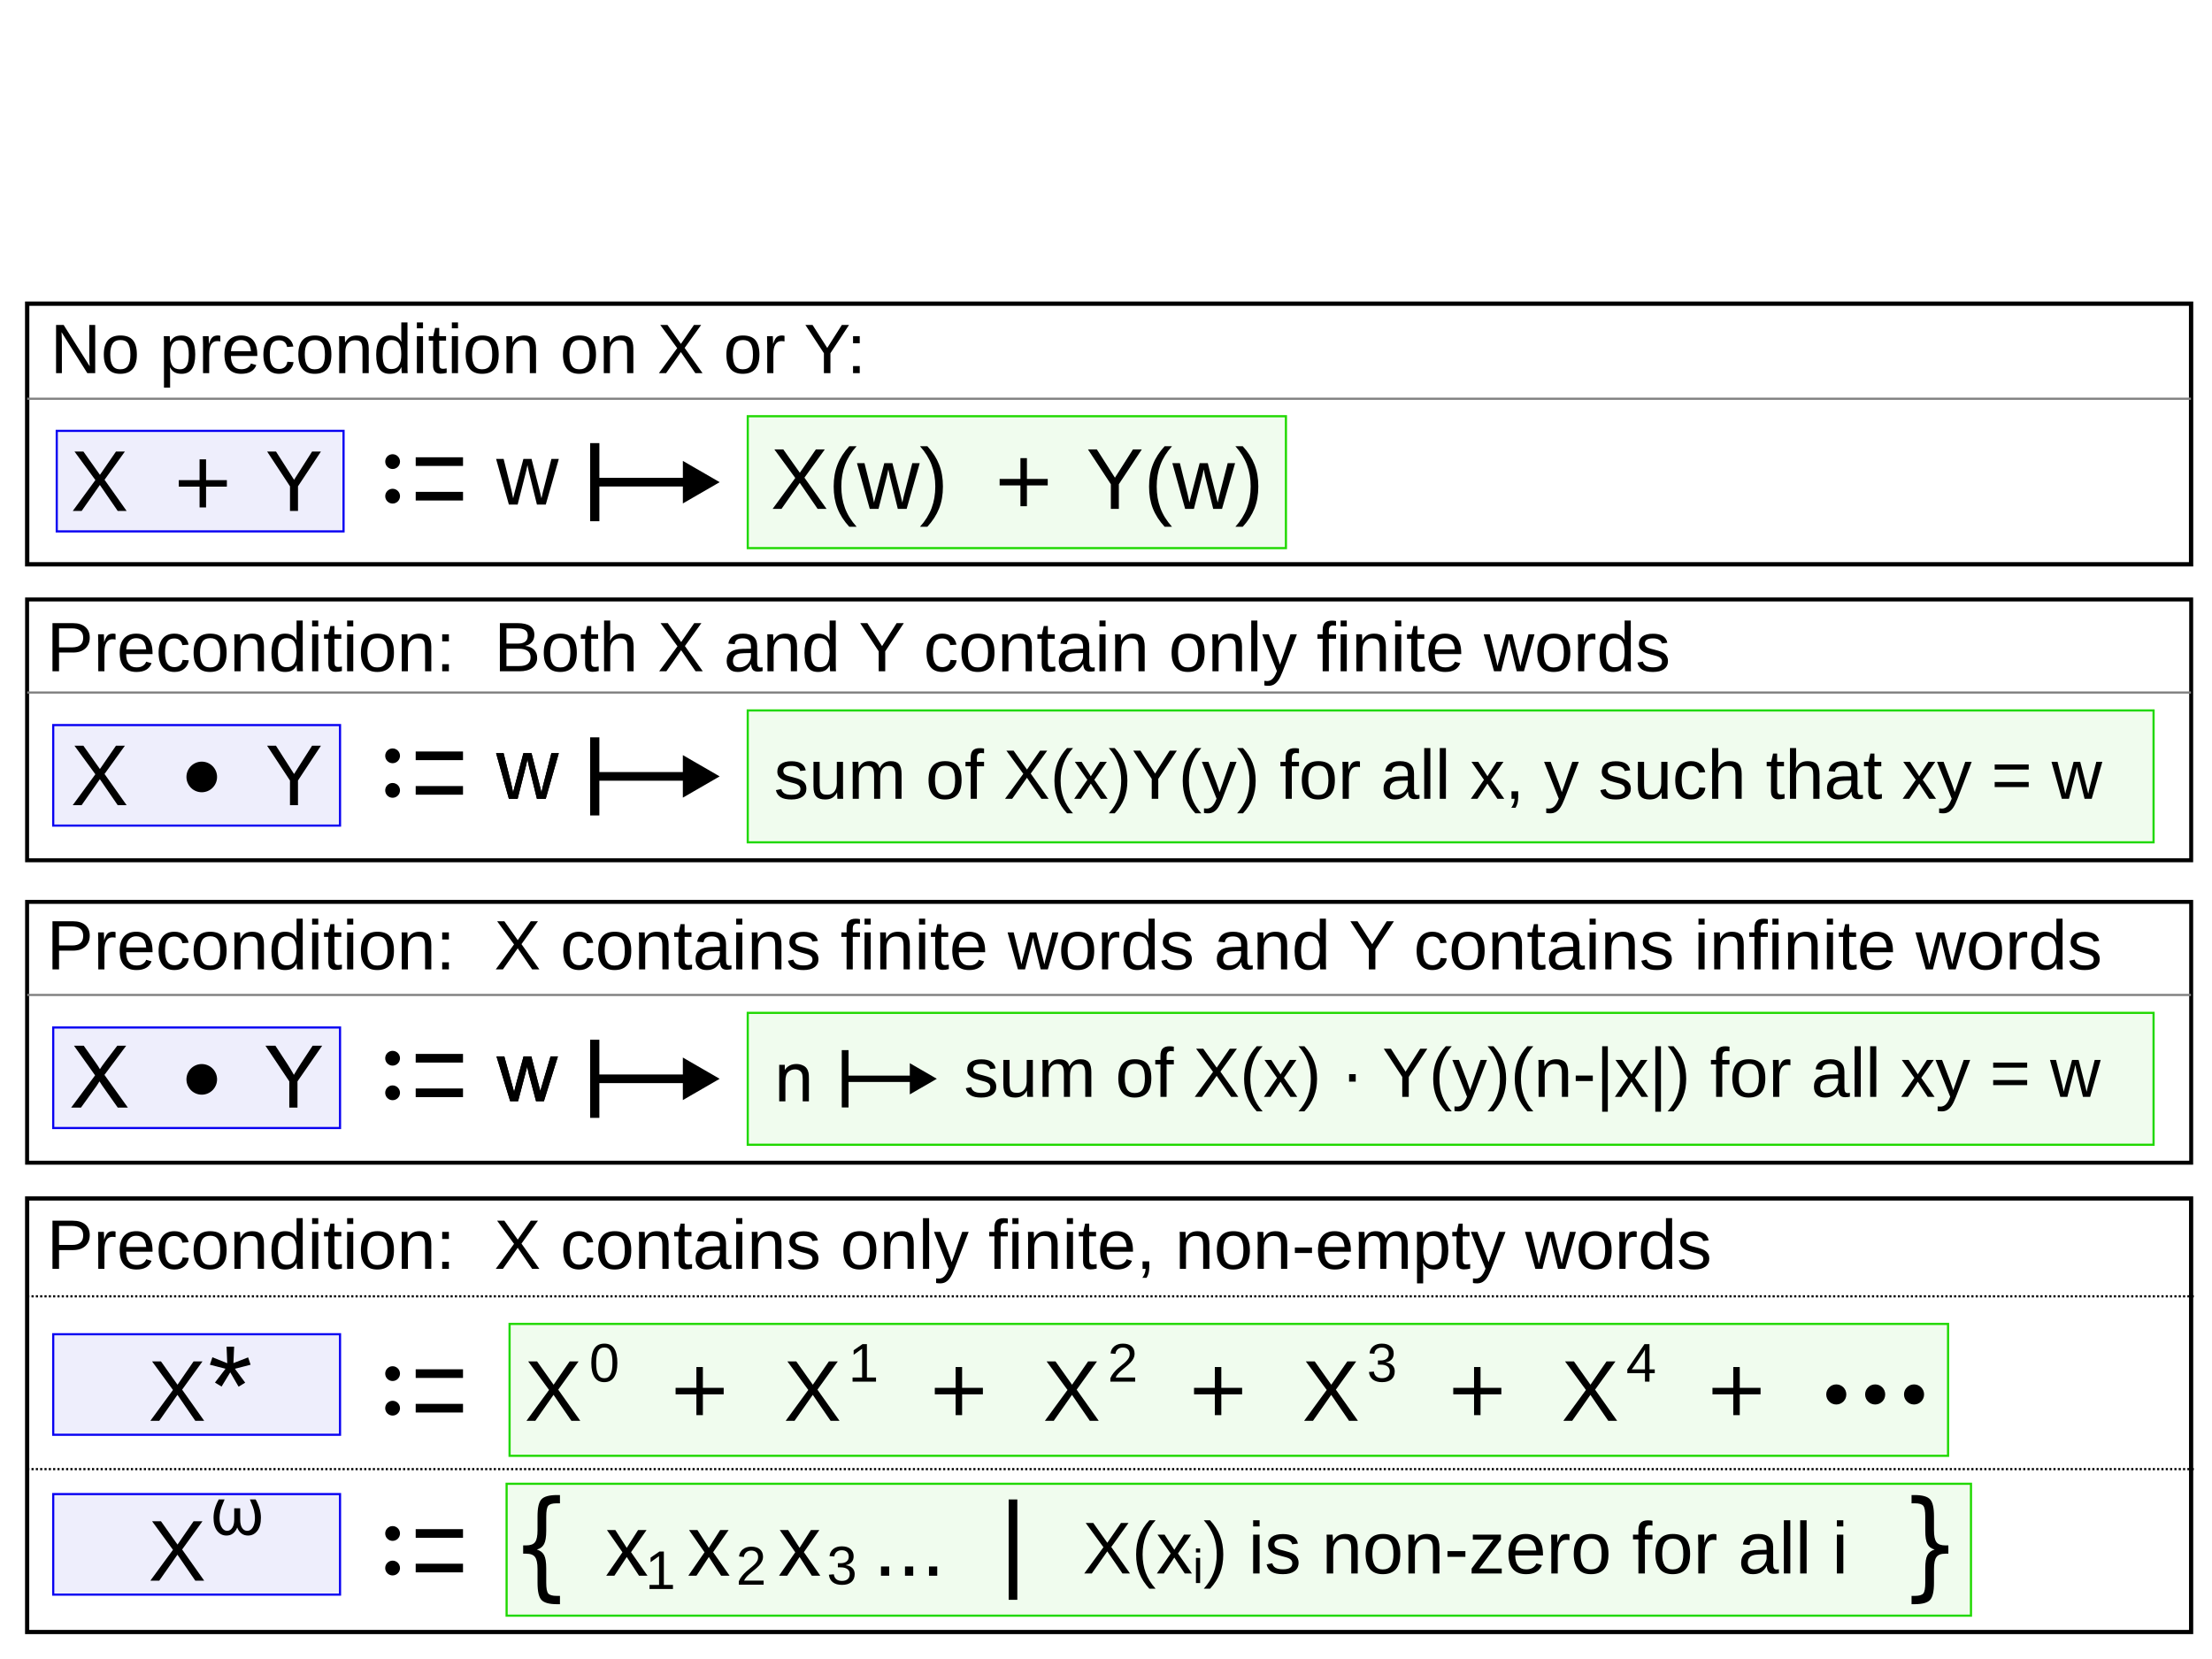
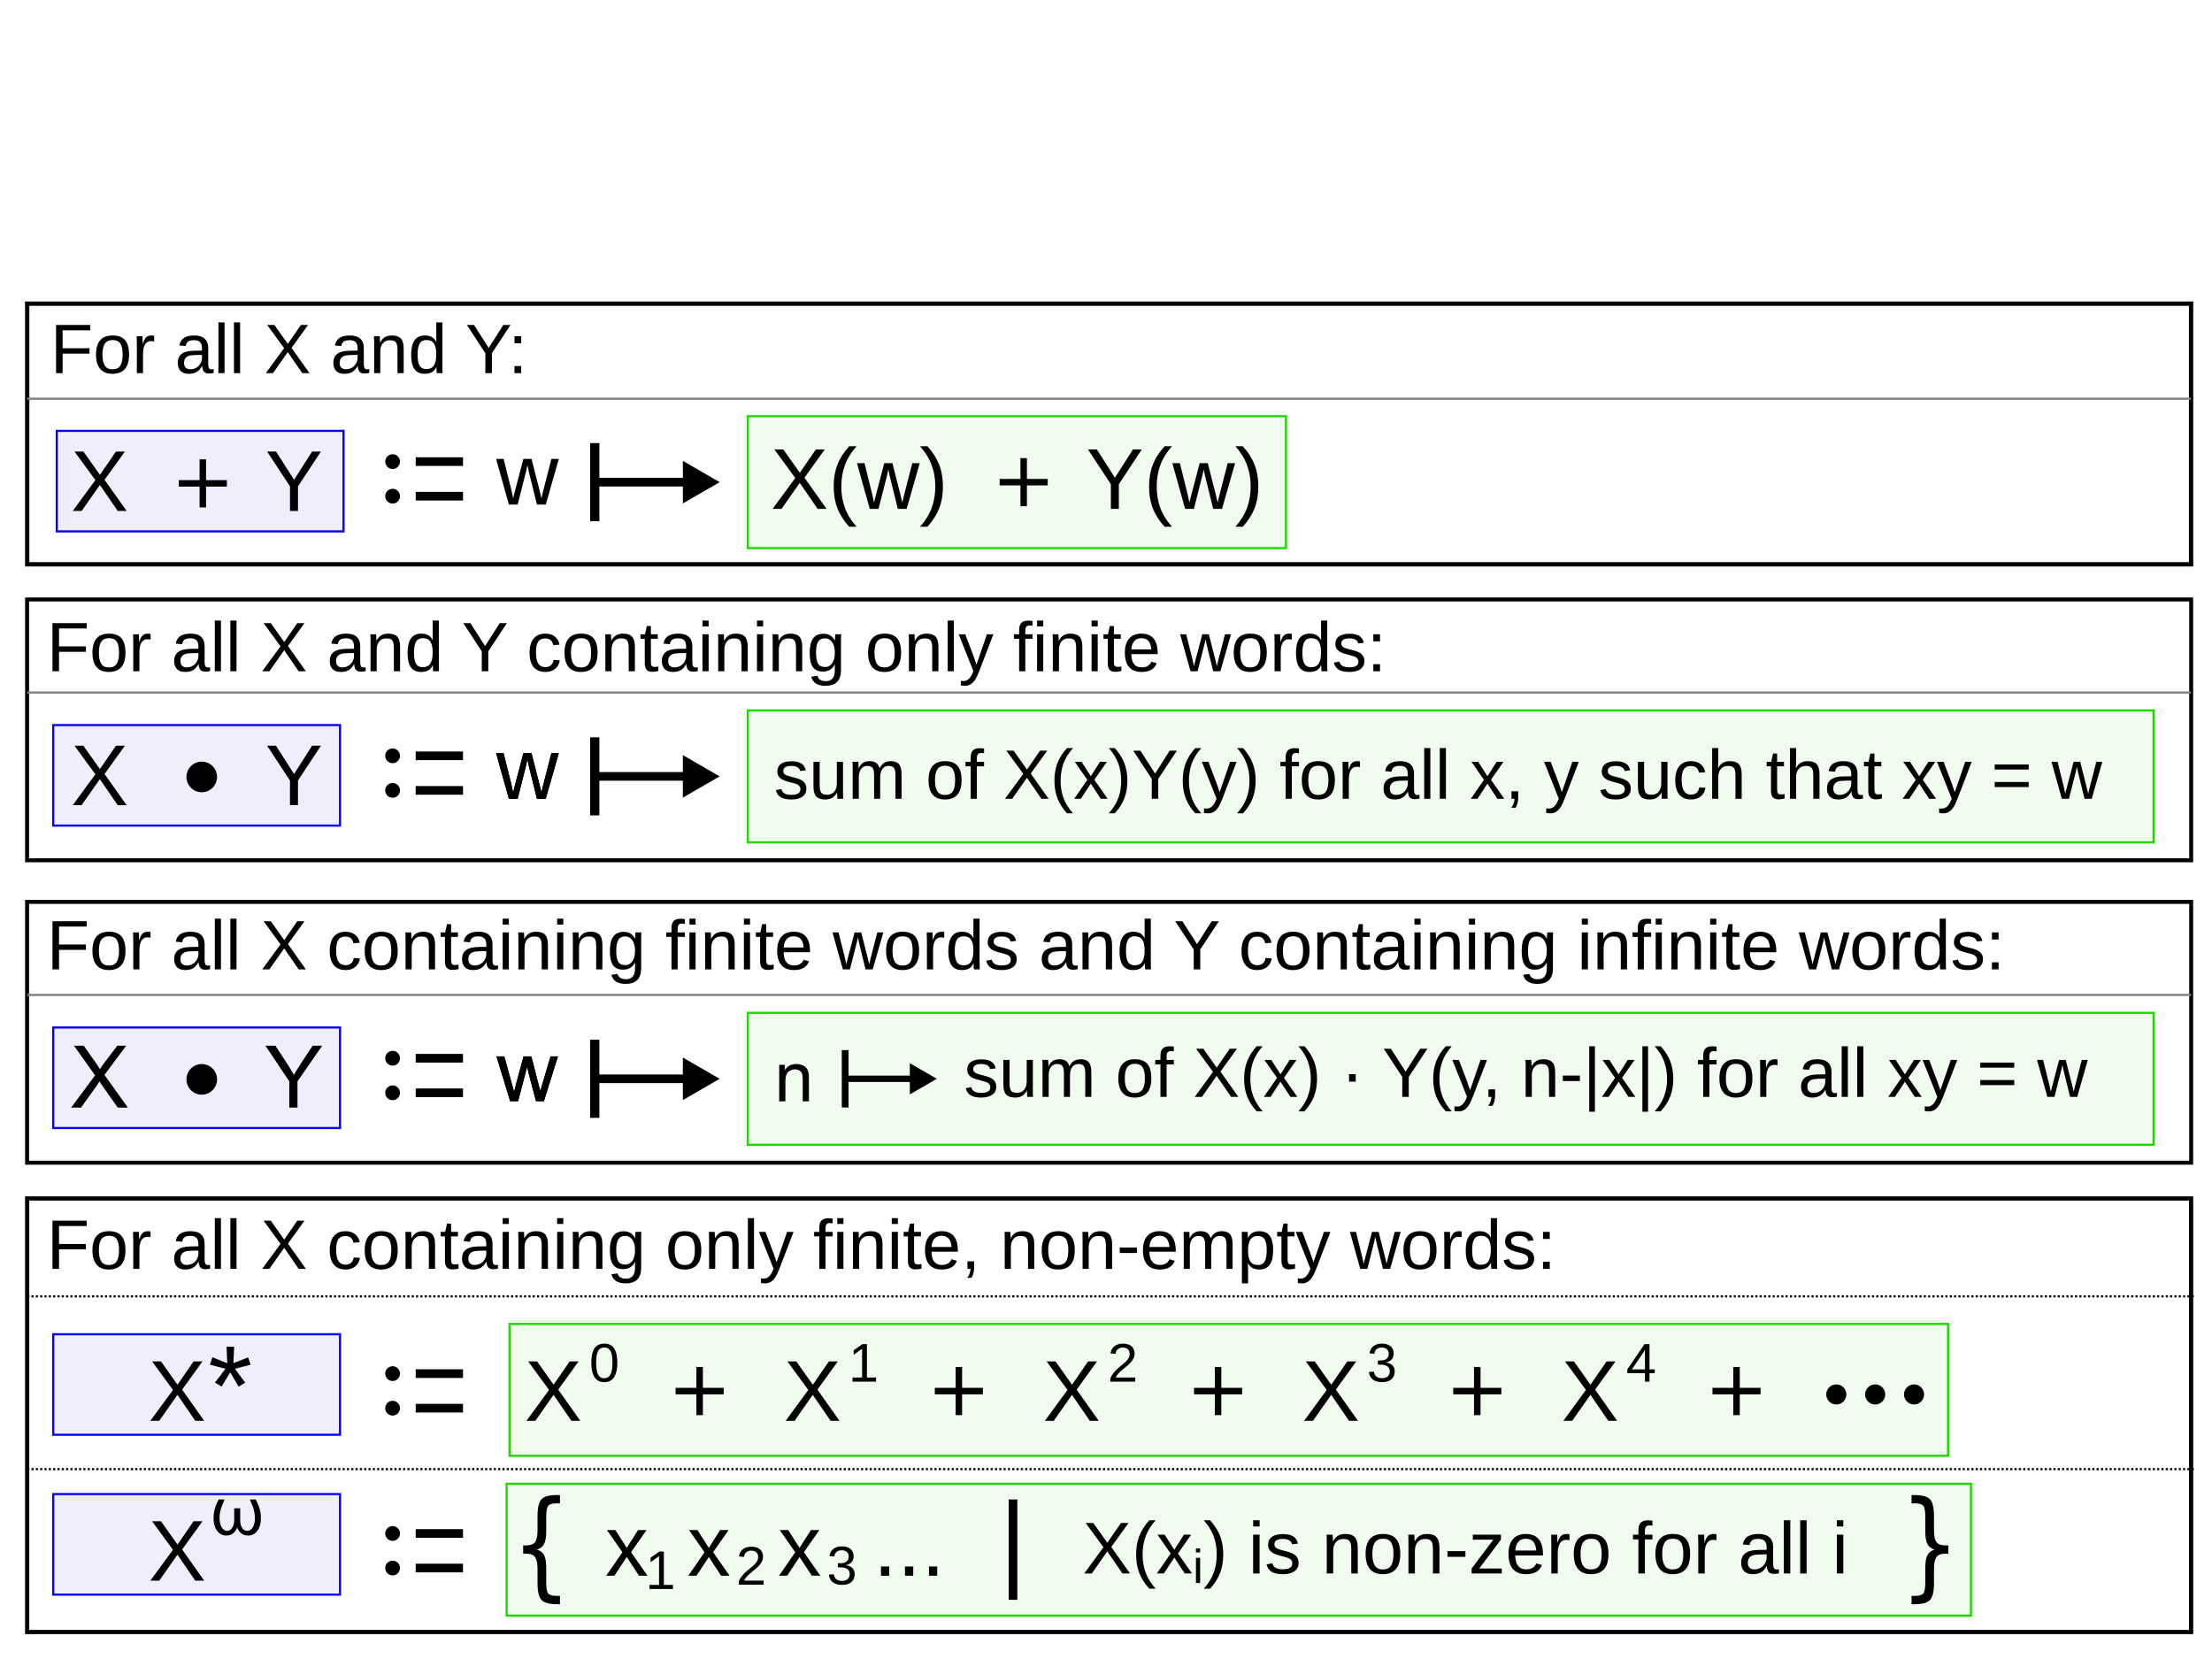
<svg xmlns="http://www.w3.org/2000/svg" height="768" width="1024" id="svg2" version="1.1">
  <defs id="defs26765">
    <marker orient="auto" refY="0" refX="0" id="StopL" style="overflow:visible">
      <path id="path6008" d="M 0,5.65 0,-5.65" style="fill:none;stroke:#000000;stroke-width:1pt" transform="scale(0.8,0.8)" />
    </marker>
    <marker orient="auto" refY="0" refX="0" id="TriangleOutM" style="overflow:visible">
      <path id="path5984" d="m 5.77,0 -8.65,5 0,-10 8.65,5 z" style="fill-rule:evenodd;stroke:#000000;stroke-width:1pt;marker-start:none" transform="scale(0.4,0.4)" />
    </marker>
  </defs>
  <text xml:space="preserve" style="font-size:32.4px;font-style:normal;font-variant:normal;font-weight:normal;font-stretch:normal;text-align:start;line-height:125%;letter-spacing:0px;word-spacing:0px;writing-mode:lr-tb;text-anchor:start;fill:#000000;fill-opacity:1;stroke:none;font-family:Arial;-inkscape-font-specification:Arial" x="23.302" y="172.741" id="diverging_rational_operations_precondition_1">
-     <tspan x="23.302" y="172.741" id="tspan6204">No precondition on X or Y:</tspan>
+     <tspan x="23.302" y="172.741" id="tspan6204">For all X and Y:</tspan>
  </text>
  <g id="diverging_rational_operations_definition_4">
    <rect style="fill:#1fd800;fill-opacity:0.067;stroke:#1fd800;stroke-opacity:1" id="rect4704" width="665.923" height="61.056" x="235.894" y="612.881" />
    <rect y="617.656" x="24.638" height="46.538" width="132.77" id="rect4698" style="fill:#0001d8;fill-opacity:0.067;stroke:#0800f2;stroke-opacity:1" />
    <path transform="translate(-66,310)" d="m 251.169,325.889 a 3.422,3.422 0 1 1 -6.844,0 3.422,3.422 0 1 1 6.844,0 z" id="path4456" style="fill:#000000;fill-opacity:1;stroke:none" />
    <path style="fill:#000000;fill-opacity:1;stroke:none" id="path4458" d="m 251.169,325.889 a 3.422,3.422 0 1 1 -6.844,0 3.422,3.422 0 1 1 6.844,0 z" transform="translate(-66,326)" />
    <g id="g4460" transform="translate(6,344)">
      <path style="fill:none;stroke:#000000;stroke-width:4;stroke-linecap:butt;stroke-linejoin:miter;stroke-miterlimit:4;stroke-opacity:1;stroke-dasharray:none" d="m 186.438,291.889 21.9,0" id="path4462" />
      <path id="path4464" d="m 186.438,307.889 21.9,0" style="fill:none;stroke:#000000;stroke-width:4;stroke-linecap:butt;stroke-linejoin:miter;stroke-miterlimit:4;stroke-opacity:1;stroke-dasharray:none" />
    </g>
    <text id="text4452" y="657.746" x="68.693" style="font-size:40px;font-style:normal;font-variant:normal;font-weight:normal;font-stretch:normal;text-align:start;line-height:125%;letter-spacing:0px;word-spacing:0px;writing-mode:lr-tb;text-anchor:start;fill:#000000;fill-opacity:1;stroke:none;font-family:Arial;-inkscape-font-specification:Arial" xml:space="preserve">
      <tspan y="657.746" x="68.693" id="tspan4454">X</tspan>
    </text>
    <text id="text4546" y="659.686" x="96.325" style="font-size:52.708px;font-style:normal;font-variant:normal;font-weight:normal;font-stretch:normal;text-align:start;line-height:125%;letter-spacing:0px;word-spacing:0px;writing-mode:lr-tb;text-anchor:start;fill:#000000;fill-opacity:1;stroke:none;font-family:Arial;-inkscape-font-specification:Arial" xml:space="preserve">
      <tspan y="659.686" x="96.325" id="tspan4548">*</tspan>
    </text>
    <text xml:space="preserve" style="font-size:40px;font-style:normal;font-variant:normal;font-weight:normal;font-stretch:normal;text-align:start;line-height:125%;letter-spacing:0px;word-spacing:0px;writing-mode:lr-tb;text-anchor:start;fill:#000000;fill-opacity:1;stroke:none;font-family:Arial;-inkscape-font-specification:Arial" x="242.797" y="657.746" id="text4560">
      <tspan id="tspan4562" x="242.797" y="657.746">X</tspan>
    </text>
    <text xml:space="preserve" style="font-size:25.21px;font-style:normal;font-variant:normal;font-weight:normal;font-stretch:normal;text-align:start;line-height:125%;letter-spacing:0px;word-spacing:0px;writing-mode:lr-tb;text-anchor:start;fill:#000000;fill-opacity:1;stroke:none;font-family:Arial;-inkscape-font-specification:Arial" x="272.752" y="639.596" id="text4580">
      <tspan id="tspan4582" x="272.752" y="639.596">0</tspan>
    </text>
    <text id="text4584" y="657.746" x="362.797" style="font-size:40px;font-style:normal;font-variant:normal;font-weight:normal;font-stretch:normal;text-align:start;line-height:125%;letter-spacing:0px;word-spacing:0px;writing-mode:lr-tb;text-anchor:start;fill:#000000;fill-opacity:1;stroke:none;font-family:Arial;-inkscape-font-specification:Arial" xml:space="preserve">
      <tspan y="657.746" x="362.797" id="tspan4586">X</tspan>
    </text>
    <text id="text4588" y="639.596" x="392.752" style="font-size:25.21px;font-style:normal;font-variant:normal;font-weight:normal;font-stretch:normal;text-align:start;line-height:125%;letter-spacing:0px;word-spacing:0px;writing-mode:lr-tb;text-anchor:start;fill:#000000;fill-opacity:1;stroke:none;font-family:Arial;-inkscape-font-specification:Arial" xml:space="preserve">
      <tspan y="639.596" x="392.752" id="tspan4590">1</tspan>
    </text>
    <text xml:space="preserve" style="font-size:40px;font-style:normal;font-variant:normal;font-weight:normal;font-stretch:normal;text-align:start;line-height:125%;letter-spacing:0px;word-spacing:0px;writing-mode:lr-tb;text-anchor:start;fill:#000000;fill-opacity:1;stroke:none;font-family:Arial;-inkscape-font-specification:Arial" x="482.797" y="657.746" id="text4592">
      <tspan id="tspan4594" x="482.797" y="657.746">X</tspan>
    </text>
    <text xml:space="preserve" style="font-size:25.21px;font-style:normal;font-variant:normal;font-weight:normal;font-stretch:normal;text-align:start;line-height:125%;letter-spacing:0px;word-spacing:0px;writing-mode:lr-tb;text-anchor:start;fill:#000000;fill-opacity:1;stroke:none;font-family:Arial;-inkscape-font-specification:Arial" x="512.752" y="639.596" id="text4596">
      <tspan id="tspan4598" x="512.752" y="639.596">2</tspan>
    </text>
    <text id="text4600" y="657.746" x="602.797" style="font-size:40px;font-style:normal;font-variant:normal;font-weight:normal;font-stretch:normal;text-align:start;line-height:125%;letter-spacing:0px;word-spacing:0px;writing-mode:lr-tb;text-anchor:start;fill:#000000;fill-opacity:1;stroke:none;font-family:Arial;-inkscape-font-specification:Arial" xml:space="preserve">
      <tspan y="657.746" x="602.797" id="tspan4602">X</tspan>
    </text>
    <text id="text4604" y="639.596" x="632.752" style="font-size:25.21px;font-style:normal;font-variant:normal;font-weight:normal;font-stretch:normal;text-align:start;line-height:125%;letter-spacing:0px;word-spacing:0px;writing-mode:lr-tb;text-anchor:start;fill:#000000;fill-opacity:1;stroke:none;font-family:Arial;-inkscape-font-specification:Arial" xml:space="preserve">
      <tspan y="639.596" x="632.752" id="tspan4606">3</tspan>
    </text>
    <text xml:space="preserve" style="font-size:40px;font-style:normal;font-variant:normal;font-weight:normal;font-stretch:normal;text-align:start;line-height:125%;letter-spacing:0px;word-spacing:0px;writing-mode:lr-tb;text-anchor:start;fill:#000000;fill-opacity:1;stroke:none;font-family:Arial;-inkscape-font-specification:Arial" x="722.797" y="657.746" id="text4608">
      <tspan id="tspan4610" x="722.797" y="657.746">X</tspan>
    </text>
    <text xml:space="preserve" style="font-size:25.21px;font-style:normal;font-variant:normal;font-weight:normal;font-stretch:normal;text-align:start;line-height:125%;letter-spacing:0px;word-spacing:0px;writing-mode:lr-tb;text-anchor:start;fill:#000000;fill-opacity:1;stroke:none;font-family:Arial;-inkscape-font-specification:Arial" x="752.752" y="639.596" id="text4612">
      <tspan id="tspan4614" x="752.752" y="639.596">4</tspan>
    </text>
    <g id="g4616" transform="translate(230,342)">
      <path id="path4618" d="m 93.883,311.168 0,-20.325 0,22.261" style="fill:none;stroke:#000000;stroke-width:3;stroke-linecap:butt;stroke-linejoin:miter;stroke-miterlimit:4;stroke-opacity:1;stroke-dasharray:none" />
      <path style="fill:none;stroke:#000000;stroke-width:3;stroke-linecap:butt;stroke-linejoin:miter;stroke-miterlimit:4;stroke-opacity:1;stroke-dasharray:none" d="m 84.688,301.974 20.325,0 -22.261,0" id="path4620" />
    </g>
    <g transform="translate(350,342)" id="g4622">
      <path style="fill:none;stroke:#000000;stroke-width:3;stroke-linecap:butt;stroke-linejoin:miter;stroke-miterlimit:4;stroke-opacity:1;stroke-dasharray:none" d="m 93.883,311.168 0,-20.325 0,22.261" id="path4624" />
      <path id="path4626" d="m 84.688,301.974 20.325,0 -22.261,0" style="fill:none;stroke:#000000;stroke-width:3;stroke-linecap:butt;stroke-linejoin:miter;stroke-miterlimit:4;stroke-opacity:1;stroke-dasharray:none" />
    </g>
    <g id="g4628" transform="translate(470,342)">
      <path id="path4630" d="m 93.883,311.168 0,-20.325 0,22.261" style="fill:none;stroke:#000000;stroke-width:3;stroke-linecap:butt;stroke-linejoin:miter;stroke-miterlimit:4;stroke-opacity:1;stroke-dasharray:none" />
      <path style="fill:none;stroke:#000000;stroke-width:3;stroke-linecap:butt;stroke-linejoin:miter;stroke-miterlimit:4;stroke-opacity:1;stroke-dasharray:none" d="m 84.688,301.974 20.325,0 -22.261,0" id="path4632" />
    </g>
    <g transform="translate(590,342)" id="g4634">
      <path style="fill:none;stroke:#000000;stroke-width:3;stroke-linecap:butt;stroke-linejoin:miter;stroke-miterlimit:4;stroke-opacity:1;stroke-dasharray:none" d="m 93.883,311.168 0,-20.325 0,22.261" id="path4636" />
      <path id="path4638" d="m 84.688,301.974 20.325,0 -22.261,0" style="fill:none;stroke:#000000;stroke-width:3;stroke-linecap:butt;stroke-linejoin:miter;stroke-miterlimit:4;stroke-opacity:1;stroke-dasharray:none" />
    </g>
    <g id="g4658" transform="translate(710,342)">
      <path id="path4660" d="m 93.883,311.168 0,-20.325 0,22.261" style="fill:none;stroke:#000000;stroke-width:3;stroke-linecap:butt;stroke-linejoin:miter;stroke-miterlimit:4;stroke-opacity:1;stroke-dasharray:none" />
      <path style="fill:none;stroke:#000000;stroke-width:3;stroke-linecap:butt;stroke-linejoin:miter;stroke-miterlimit:4;stroke-opacity:1;stroke-dasharray:none" d="m 84.688,301.974 20.325,0 -22.261,0" id="path4662" />
    </g>
    <path transform="matrix(0.8732691,0,0,0.8732691,768.5057,242.3681)" d="m 98.722,461.671 a 5.323,5.323 0 1 1 -10.647,0 5.323,5.323 0 1 1 10.647,0 z" id="path4664" style="fill:#000000;fill-opacity:1;stroke:none" />
    <path style="fill:#000000;fill-opacity:1;stroke:none" id="path4666" d="m 98.722,461.671 a 5.323,5.323 0 1 1 -10.647,0 5.323,5.323 0 1 1 10.647,0 z" transform="matrix(0.8732691,0,0,0.8732691,786.5057,242.3681)" />
    <path transform="matrix(0.8732691,0,0,0.8732691,804.5057,242.3681)" d="m 98.722,461.671 a 5.323,5.323 0 1 1 -10.647,0 5.323,5.323 0 1 1 10.647,0 z" id="path4668" style="fill:#000000;fill-opacity:1;stroke:none" />
  </g>
  <flowRoot xml:space="preserve" id="flowRoot5311" style="fill:black;stroke:none;stroke-opacity:1;stroke-width:1px;stroke-linejoin:miter;stroke-linecap:butt;fill-opacity:1;font-family:Arial;font-style:normal;font-weight:normal;font-size:40px;line-height:125%;letter-spacing:0px;word-spacing:0px;-inkscape-font-specification:Arial;font-stretch:normal;font-variant:normal;text-anchor:start;text-align:start;writing-mode:lr">
    <flowRegion id="flowRegion5313">
      <rect id="rect5315" width="1270.215" height="84.864" x="-125.926" y="570.898" />
    </flowRegion>
    <flowPara id="flowPara5317" />
  </flowRoot>
  <text id="diverging_rational_operations_precondition_2" y="310.759" x="21.638" style="font-size:32.4px;font-style:normal;font-variant:normal;font-weight:normal;font-stretch:normal;text-align:start;line-height:125%;letter-spacing:0px;word-spacing:0px;writing-mode:lr-tb;text-anchor:start;fill:#000000;fill-opacity:1;stroke:none;font-family:Arial;-inkscape-font-specification:Arial" xml:space="preserve">
-     <tspan y="310.759" x="21.638" id="tspan15912">Precondition:  Both X and Y contain only finite words</tspan>
+     <tspan y="310.759" x="21.638" id="tspan15912">For all X and Y containing only finite words:</tspan>
  </text>
  <g id="diverging_rational_operations_definition_1">
    <rect style="fill:#1fd800;fill-opacity:0.067;stroke:#1fd800;stroke-opacity:1" id="rect4700" width="249.132" height="61.056" x="346.163" y="192.683" />
    <rect y="199.458" x="26.27" height="46.538" width="132.77" id="rect4694" style="fill:#0001d8;fill-opacity:0.067;stroke:#0800f2;stroke-opacity:1" />
    <text id="text3062" y="236.535" x="32.779" style="font-size:40px;font-style:normal;font-variant:normal;font-weight:normal;font-stretch:normal;text-align:start;line-height:125%;letter-spacing:0px;word-spacing:0px;writing-mode:lr-tb;text-anchor:start;fill:#000000;fill-opacity:1;stroke:none;font-family:Arial;-inkscape-font-specification:Arial" xml:space="preserve">
      <tspan y="236.535" x="32.779" id="tspan3064">X</tspan>
    </text>
    <path transform="translate(-65.99114,-112.1978)" d="m 251.169,325.889 a 3.422,3.422 0 1 1 -6.844,0 3.422,3.422 0 1 1 6.844,0 z" id="path3066" style="fill:#000000;fill-opacity:1;stroke:none" />
    <path style="fill:#000000;fill-opacity:1;stroke:none" id="path3074" d="m 251.169,325.889 a 3.422,3.422 0 1 1 -6.844,0 3.422,3.422 0 1 1 6.844,0 z" transform="translate(-65.99114,-96.19784)" />
    <g transform="translate(6.00886,-78.19784)" id="g4358">
      <path style="fill:none;stroke:#000000;stroke-width:4;stroke-linecap:butt;stroke-linejoin:miter;stroke-miterlimit:4;stroke-opacity:1;stroke-dasharray:none" d="m 186.438,291.889 21.9,0" id="path3070" />
      <path id="path3076" d="m 186.438,307.889 21.9,0" style="fill:none;stroke:#000000;stroke-width:4;stroke-linecap:butt;stroke-linejoin:miter;stroke-miterlimit:4;stroke-opacity:1;stroke-dasharray:none" />
    </g>
    <text xml:space="preserve" style="font-size:40px;font-style:normal;font-variant:normal;font-weight:normal;font-stretch:normal;text-align:start;line-height:125%;letter-spacing:0px;word-spacing:0px;writing-mode:lr-tb;text-anchor:start;fill:#000000;fill-opacity:1;stroke:none;font-family:Arial;-inkscape-font-specification:Arial" x="122.779" y="236.535" id="text4277">
      <tspan id="tspan4279" x="122.779" y="236.535">Y</tspan>
    </text>
    <g transform="translate(0.00886,-78.19784)" id="g4340">
      <path style="fill:none;stroke:#000000;stroke-width:3;stroke-linecap:butt;stroke-linejoin:miter;stroke-miterlimit:4;stroke-opacity:1;stroke-dasharray:none" d="m 93.883,311.168 0,-20.325 0,22.261" id="path4281" />
      <path id="path4283" d="m 84.688,301.974 20.325,0 -22.261,0" style="fill:none;stroke:#000000;stroke-width:3;stroke-linecap:butt;stroke-linejoin:miter;stroke-miterlimit:4;stroke-opacity:1;stroke-dasharray:none" />
    </g>
    <text xml:space="preserve" style="font-size:40px;font-style:normal;font-variant:normal;font-weight:normal;font-stretch:normal;text-align:start;line-height:125%;letter-spacing:0px;word-spacing:0px;writing-mode:lr-tb;text-anchor:start;fill:#000000;fill-opacity:1;stroke:none;font-family:Arial;-inkscape-font-specification:Arial" x="356.779" y="235.563" id="text5307">
      <tspan id="tspan5309" x="356.779" y="235.563">X(w)</tspan>
    </text>
    <text id="text5311" y="235.563" x="502.779" style="font-size:40px;font-style:normal;font-variant:normal;font-weight:normal;font-stretch:normal;text-align:start;line-height:125%;letter-spacing:0px;word-spacing:0px;writing-mode:lr-tb;text-anchor:start;fill:#000000;fill-opacity:1;stroke:none;font-family:Arial;-inkscape-font-specification:Arial" xml:space="preserve">
      <tspan y="235.563" x="502.779" id="tspan5313">Y(w)</tspan>
    </text>
    <g id="g5315" transform="translate(380.0089,-78.76218)">
      <path id="path5317" d="m 93.883,311.168 0,-20.325 0,22.261" style="fill:none;stroke:#000000;stroke-width:3;stroke-linecap:butt;stroke-linejoin:miter;stroke-miterlimit:4;stroke-opacity:1;stroke-dasharray:none" />
      <path style="fill:none;stroke:#000000;stroke-width:3;stroke-linecap:butt;stroke-linejoin:miter;stroke-miterlimit:4;stroke-opacity:1;stroke-dasharray:none" d="m 84.688,301.974 20.325,0 -22.261,0" id="path5319" />
    </g>
    <text id="text5321" y="233.582" x="229.718" style="font-size:40px;font-style:normal;font-variant:normal;font-weight:normal;font-stretch:normal;text-align:start;line-height:125%;letter-spacing:0px;word-spacing:0px;writing-mode:lr-tb;text-anchor:start;fill:#000000;fill-opacity:1;stroke:none;font-family:Arial;-inkscape-font-specification:Arial" xml:space="preserve">
      <tspan y="233.582" x="229.718" id="tspan5323">w</tspan>
    </text>
    <path id="path5325" d="m 275.336,223.211 46.457,0" style="fill:none;stroke:#000000;stroke-width:4;stroke-linecap:butt;stroke-linejoin:miter;stroke-miterlimit:4;stroke-opacity:1;stroke-dasharray:none;marker-start:url(#StopL);marker-end:url(#TriangleOutM)" />
  </g>
  <g id="diverging_rational_operations_definition_2">
    <rect style="fill:#0001d8;fill-opacity:0.067;stroke:#0800f2;stroke-opacity:1" id="rect4696" width="132.77" height="46.538" x="24.638" y="335.656" />
    <text xml:space="preserve" style="font-size:40px;font-style:normal;font-variant:normal;font-weight:normal;font-stretch:normal;text-align:start;line-height:125%;letter-spacing:0px;word-spacing:0px;writing-mode:lr-tb;text-anchor:start;fill:#000000;fill-opacity:1;stroke:none;font-family:Arial;-inkscape-font-specification:Arial" x="32.77" y="372.732" id="text4376">
      <tspan id="tspan4378" x="32.77" y="372.732">X</tspan>
    </text>
    <path style="fill:#000000;fill-opacity:1;stroke:none" id="path4380" d="m 251.169,325.889 c 0,1.89 -1.532,3.422 -3.422,3.422 -1.89,0 -3.422,-1.532 -3.422,-3.422 0,-1.89 1.532,-3.422 3.422,-3.422 1.89,0 3.422,1.532 3.422,3.422 z" transform="translate(-66,24)" />
    <path transform="translate(-66,40)" d="m 251.169,325.889 c 0,1.89 -1.532,3.422 -3.422,3.422 -1.89,0 -3.422,-1.532 -3.422,-3.422 0,-1.89 1.532,-3.422 3.422,-3.422 1.89,0 3.422,1.532 3.422,3.422 z" id="path4382" style="fill:#000000;fill-opacity:1;stroke:none" />
    <g transform="translate(6,58)" id="g4384">
      <path id="path4386" d="m 186.438,291.889 21.9,0" style="fill:none;stroke:#000000;stroke-width:4;stroke-linecap:butt;stroke-linejoin:miter;stroke-miterlimit:4;stroke-opacity:1;stroke-dasharray:none" />
      <path style="fill:none;stroke:#000000;stroke-width:4;stroke-linecap:butt;stroke-linejoin:miter;stroke-miterlimit:4;stroke-opacity:1;stroke-dasharray:none" d="m 186.438,307.889 21.9,0" id="path4388" />
    </g>
    <text id="text4404" y="372.732" x="122.77" style="font-size:40px;font-style:normal;font-variant:normal;font-weight:normal;font-stretch:normal;text-align:start;line-height:125%;letter-spacing:0px;word-spacing:0px;writing-mode:lr-tb;text-anchor:start;fill:#000000;fill-opacity:1;stroke:none;font-family:Arial;-inkscape-font-specification:Arial" xml:space="preserve">
      <tspan y="372.732" x="122.77" id="tspan4406">Y</tspan>
    </text>
    <path transform="matrix(1.331,0,0,1.331,-30.91502,-254.8131)" d="m 98.722,461.671 c 0,2.94 -2.383,5.323 -5.323,5.323 -2.94,0 -5.323,-2.383 -5.323,-5.323 0,-2.94 2.383,-5.323 5.323,-5.323 2.94,0 5.323,2.383 5.323,5.323 z" id="path4528" style="fill:#000000;fill-opacity:1;stroke:none" />
    <rect y="328.881" x="346.154" height="61.056" width="650.796" id="rect7843" style="fill:#1fd800;fill-opacity:0.067;stroke:#1fd800;stroke-opacity:1" />
    <text id="text7845" y="369.794" x="358.273" style="font-size:32.4px;font-style:normal;font-variant:normal;font-weight:normal;font-stretch:normal;text-align:start;line-height:125%;letter-spacing:0px;word-spacing:0px;writing-mode:lr-tb;text-anchor:start;fill:#000000;fill-opacity:1;stroke:none;font-family:Arial;-inkscape-font-specification:Arial" xml:space="preserve">
      <tspan id="tspan7865" y="369.794" x="358.273">sum of X(x)Y(y) for all x, y such that xy = w</tspan>
    </text>
    <text xml:space="preserve" style="font-size:40px;font-style:normal;font-variant:normal;font-weight:normal;font-stretch:normal;text-align:start;line-height:125%;letter-spacing:0px;word-spacing:0px;writing-mode:lr-tb;text-anchor:start;fill:#000000;fill-opacity:1;stroke:none;font-family:Arial;-inkscape-font-specification:Arial" x="229.709" y="369.78" id="text7859">
      <tspan id="tspan7861" x="229.709" y="369.78">w</tspan>
    </text>
    <path style="fill:none;stroke:#000000;stroke-width:4;stroke-linecap:butt;stroke-linejoin:miter;stroke-miterlimit:4;stroke-opacity:1;stroke-dasharray:none;marker-start:url(#StopL);marker-end:url(#TriangleOutM)" d="m 275.327,359.409 46.457,0" id="path7863" />
    <text id="text7869" y="369.78" x="229.709" style="font-size:40px;font-style:normal;font-variant:normal;font-weight:normal;font-stretch:normal;text-align:start;line-height:125%;letter-spacing:0px;word-spacing:0px;writing-mode:lr-tb;text-anchor:start;fill:#000000;fill-opacity:1;stroke:none;font-family:Arial;-inkscape-font-specification:Arial" xml:space="preserve">
      <tspan y="369.78" x="229.709" id="tspan7871">w</tspan>
    </text>
  </g>
  <text xml:space="preserve" style="font-size:32.4px;font-style:normal;font-variant:normal;font-weight:normal;font-stretch:normal;text-align:start;line-height:125%;letter-spacing:0px;word-spacing:0px;writing-mode:lr-tb;text-anchor:start;fill:#000000;fill-opacity:1;stroke:none;font-family:Arial;-inkscape-font-specification:Arial" x="21.638" y="587.39" id="diverging_rational_operations_precondition_4">
-     <tspan id="tspan11331" x="21.638" y="587.39">Precondition:  X contains only finite, non-empty words</tspan>
+     <tspan id="tspan11331" x="21.638" y="587.39">For all X containing only finite, non-empty words:</tspan>
  </text>
  <g id="diverging_rational_operations_box_2">
    <rect style="fill:none;stroke:#000000;stroke-width:1.834;stroke-miterlimit:4;stroke-opacity:1;stroke-dasharray:none" id="rect4414" width="1001.822" height="120.742" x="12.541" y="277.507" />
    <path style="fill:none;stroke:#808080;stroke-width:1;stroke-linecap:butt;stroke-linejoin:miter;stroke-miterlimit:4;stroke-opacity:1;stroke-dasharray:none;stroke-dashoffset:0" d="M 12.582,320.591 1014.257,320.591" id="path11354" />
  </g>
  <g id="diverging_rational_operations_box_1">
    <rect y="140.574" x="12.582" height="120.659" width="1001.739" id="rect4285" style="fill:none;stroke:#000000;stroke-width:2;stroke-miterlimit:4;stroke-opacity:1;stroke-dasharray:none" />
    <path id="path12148" d="M 12.582,184.591 1014.257,184.591" style="fill:none;stroke:#808080;stroke-width:1;stroke-linecap:butt;stroke-linejoin:miter;stroke-miterlimit:4;stroke-opacity:1;stroke-dasharray:none;stroke-dashoffset:0" />
  </g>
  <text xml:space="preserve" style="font-size:32.4px;font-style:normal;font-variant:normal;font-weight:normal;font-stretch:normal;text-align:start;line-height:125%;letter-spacing:0px;word-spacing:0px;writing-mode:lr-tb;text-anchor:start;fill:#000000;fill-opacity:1;stroke:none;font-family:Arial;-inkscape-font-specification:Arial" x="21.638" y="448.759" id="diverging_rational_operations_precondition_3">
-     <tspan id="tspan12200" x="21.638" y="448.759">Precondition:  X contains finite words and Y contains infinite words</tspan>
+     <tspan id="tspan12200" x="21.638" y="448.759">For all X containing finite words and Y containing infinite words:</tspan>
  </text>
  <g id="diverging_rational_operations_box_3">
    <rect y="417.507" x="12.541" height="120.742" width="1001.822" id="rect12196" style="fill:none;stroke:#000000;stroke-width:1.834;stroke-miterlimit:4;stroke-opacity:1;stroke-dasharray:none" />
    <path id="path12240" d="M 12.582,460.591 1014.257,460.591" style="fill:none;stroke:#808080;stroke-width:1;stroke-linecap:butt;stroke-linejoin:miter;stroke-miterlimit:4;stroke-opacity:1;stroke-dasharray:none;stroke-dashoffset:0" />
  </g>
  <g id="diverging_rational_operations_box_4">
    <path id="path15941" d="m 12.582,680.102 1003.675,3.7e-4" style="fill:none;stroke:#000000;stroke-width:1;stroke-linecap:butt;stroke-linejoin:miter;stroke-miterlimit:4;stroke-opacity:1;stroke-dasharray:1, 1;stroke-dashoffset:0" />
    <rect y="554.804" x="12.567" height="200.701" width="1001.769" id="rect11333" style="fill:none;stroke:#000000;stroke-width:1.941;stroke-miterlimit:4;stroke-opacity:1;stroke-dasharray:none" />
    <path style="fill:none;stroke:#000000;stroke-width:1;stroke-linecap:butt;stroke-linejoin:miter;stroke-miterlimit:4;stroke-opacity:1;stroke-dasharray:1, 1;stroke-dashoffset:0" d="m 12.582,600.102 1003.675,3.7e-4" id="path12308" />
  </g>
  <g id="diverging_rational_operations_definition_5">
    <rect y="686.881" x="234.525" height="61.056" width="677.896" id="rect16050" style="fill:#1fd800;fill-opacity:0.067;stroke:#1fd800;stroke-opacity:1" />
    <rect style="fill:#0001d8;fill-opacity:0.067;stroke:#0800f2;stroke-opacity:1" id="rect15812" width="132.77" height="46.538" x="24.638" y="691.656" />
    <path style="fill:#000000;fill-opacity:1;stroke:none" id="path15814" d="m 251.169,325.889 a 3.422,3.422 0 1 1 -6.844,0 3.422,3.422 0 1 1 6.844,0 z" transform="translate(-66,384)" />
    <path transform="translate(-66,400)" d="m 251.169,325.889 a 3.422,3.422 0 1 1 -6.844,0 3.422,3.422 0 1 1 6.844,0 z" id="path15816" style="fill:#000000;fill-opacity:1;stroke:none" />
    <g transform="translate(6,418)" id="g15818">
      <path id="path15820" d="m 186.438,291.889 21.9,0" style="fill:none;stroke:#000000;stroke-width:4;stroke-linecap:butt;stroke-linejoin:miter;stroke-miterlimit:4;stroke-opacity:1;stroke-dasharray:none" />
      <path style="fill:none;stroke:#000000;stroke-width:4;stroke-linecap:butt;stroke-linejoin:miter;stroke-miterlimit:4;stroke-opacity:1;stroke-dasharray:none" d="m 186.438,307.889 21.9,0" id="path15822" />
    </g>
    <text xml:space="preserve" style="font-size:40px;font-style:normal;font-variant:normal;font-weight:normal;font-stretch:normal;text-align:start;line-height:125%;letter-spacing:0px;word-spacing:0px;writing-mode:lr-tb;text-anchor:start;fill:#000000;fill-opacity:1;stroke:none;font-family:Arial;-inkscape-font-specification:Arial" x="68.693" y="731.746" id="text15826">
      <tspan id="tspan15828" x="68.693" y="731.746">X</tspan>
    </text>
    <g style="font-size:12px;font-style:normal;font-weight:normal;fill:#000000;fill-opacity:1;stroke:#000000;stroke-width:1;stroke-linecap:square;stroke-linejoin:miter;stroke-miterlimit:10;stroke-opacity:1;stroke-dasharray:none;stroke-dashoffset:0;font-family:Dialog" id="g11685" transform="matrix(0.109419,0,0,0.109419,97.74906,668.2406)">
      <g id="g11687">
        <g id="g11689">
          <path id="path11691" d="m 188.297,236.672 q 22.219,39.656 22.219,77.203 0,36.281 -15.398,55.898 -15.398,19.617 -39.305,19.617 -31.5,0 -45.562,-33.75 -13.922,33.75 -45.422,33.75 -24.188,0 -39.445,-19.758 Q 10.125,349.875 10.125,313.875 q 0,-37.547 22.078,-77.203 l 24.469,0 q -14.906,34.453 -18.07,49.992 -3.164,15.539 -3.164,28.055 0,24.328 9,39.516 9,15.188 23.203,15.188 12.938,0 21.445,-12.586 8.508,-12.586 8.508,-34.102 l 0,-48.656 25.312,0 0,48.656 q 0,22.359 8.156,34.523 8.156,12.164 21.797,12.164 14.203,0 23.273,-14.625 9.07,-14.625 9.07,-40.078 0,-13.781 -3.516,-29.672 -3.516,-15.891 -17.859,-48.375 l 24.469,0 z" style="stroke:none" />
        </g>
      </g>
    </g>
    <path d="m 259.221,738.781 0,3.849 -1.378,0 c -3.575,0 -5.973,-0.659 -7.194,-1.978 -1.206,-1.319 -1.809,-3.947 -1.809,-7.886 l 0,-6.389 c 0,-2.691 -0.388,-4.553 -1.163,-5.587 -0.761,-1.034 -2.147,-1.55 -4.157,-1.55 l -1.335,0 0,-3.823 1.335,0 c 2.025,0 3.417,-0.508 4.178,-1.524 0.761,-1.016 1.141,-2.86 1.141,-5.534 l 0,-6.416 c 0,-3.939 0.603,-6.558 1.809,-7.859 1.22,-1.319 3.618,-1.978 7.194,-1.978 l 1.378,0 0,3.823 -1.508,0 c -2.01,0 -3.324,0.392 -3.941,1.176 -0.603,0.766 -0.905,2.415 -0.905,4.945 l 0,6.63 c 0,2.798 -0.33,4.83 -0.991,6.095 -0.646,1.265 -1.759,2.121 -3.338,2.566 1.594,0.481 2.714,1.354 3.36,2.62 0.646,1.265 0.969,3.288 0.969,6.068 l 0,6.63 c 0,2.548 0.302,4.206 0.905,4.972 0.617,0.766 1.931,1.149 3.941,1.149 l 1.508,0 z" id="path16040" style="font-size:12px;font-weight:normal;fill:#000000;fill-opacity:1;stroke:none;marker-end:none;font-family:Bitstream Vera Sans Mono" class="punch_line_bottom_set punch_line_non_focus" />
    <path d="m 884.915,738.781 0,3.849 1.378,0 c 3.575,0 5.973,-0.659 7.194,-1.978 1.206,-1.319 1.809,-3.947 1.809,-7.886 l 0,-6.389 c 0,-2.691 0.388,-4.553 1.163,-5.587 0.761,-1.034 2.147,-1.55 4.157,-1.55 l 1.335,0 0,-3.823 -1.335,0 c -2.025,0 -3.417,-0.508 -4.178,-1.524 -0.761,-1.016 -1.142,-2.86 -1.142,-5.534 l 0,-6.416 c 0,-3.939 -0.603,-6.558 -1.809,-7.859 -1.22,-1.319 -3.618,-1.978 -7.194,-1.978 l -1.378,0 0,3.823 1.508,0 c 2.01,0 3.324,0.392 3.941,1.176 0.603,0.766 0.905,2.415 0.905,4.945 l 0,6.63 c 0,2.798 0.33,4.83 0.991,6.095 0.646,1.265 1.759,2.121 3.338,2.566 -1.594,0.481 -2.714,1.354 -3.36,2.62 -0.646,1.265 -0.969,3.288 -0.969,6.068 l 0,6.63 c 0,2.548 -0.302,4.206 -0.905,4.972 -0.617,0.766 -1.931,1.15 -3.941,1.15 l -1.508,0 z" id="path16042" style="font-size:12px;font-weight:normal;fill:#000000;fill-opacity:1;stroke:none;marker-end:none;font-family:Bitstream Vera Sans Mono" class="punch_line_bottom_set punch_line_non_focus" />
    <path style="fill:none;stroke:#000000;stroke-width:4;stroke-linecap:butt;stroke-linejoin:miter;stroke-miterlimit:4;stroke-opacity:1;stroke-dasharray:none" d="m 468.945,694.14 0,46.457" id="path16048" />
    <text xml:space="preserve" style="font-size:25.21px;font-style:normal;font-variant:normal;font-weight:normal;font-stretch:normal;text-align:start;line-height:125%;letter-spacing:0px;word-spacing:0px;writing-mode:lr-tb;text-anchor:start;fill:#000000;fill-opacity:1;stroke:none;font-family:Arial;-inkscape-font-specification:Arial" x="298.752" y="735.596" id="text16052">
      <tspan id="tspan16054" x="298.752" y="735.596">1</tspan>
    </text>
    <text id="text16056" y="733.596" x="340.752" style="font-size:25.21px;font-style:normal;font-variant:normal;font-weight:normal;font-stretch:normal;text-align:start;line-height:125%;letter-spacing:0px;word-spacing:0px;writing-mode:lr-tb;text-anchor:start;fill:#000000;fill-opacity:1;stroke:none;font-family:Arial;-inkscape-font-specification:Arial" xml:space="preserve">
      <tspan y="733.596" x="340.752" id="tspan16058">2</tspan>
    </text>
    <text xml:space="preserve" style="font-size:25.21px;font-style:normal;font-variant:normal;font-weight:normal;font-stretch:normal;text-align:start;line-height:125%;letter-spacing:0px;word-spacing:0px;writing-mode:lr-tb;text-anchor:start;fill:#000000;fill-opacity:1;stroke:none;font-family:Arial;-inkscape-font-specification:Arial" x="382.752" y="733.436" id="text16060">
      <tspan id="tspan16062" x="382.752" y="733.436">3</tspan>
    </text>
    <text id="text5851" y="728.416" x="501.155" style="font-size:34px;font-style:normal;font-variant:normal;font-weight:normal;font-stretch:normal;text-align:start;line-height:125%;letter-spacing:0px;word-spacing:0px;writing-mode:lr-tb;text-anchor:start;fill:#000000;fill-opacity:1;stroke:none;font-family:Arial;-inkscape-font-specification:Arial" xml:space="preserve">
      <tspan y="728.416" x="501.155" id="tspan5853">X(x<tspan id="tspan8037" style="font-size:65%;baseline-shift:sub">i</tspan>) is non-zero for all i</tspan>
    </text>
    <text id="text5855" y="729.451" x="280.174" style="font-size:40px;font-style:normal;font-variant:normal;font-weight:normal;font-stretch:normal;text-align:start;line-height:125%;letter-spacing:0px;word-spacing:0px;writing-mode:lr-tb;text-anchor:start;fill:#000000;fill-opacity:1;stroke:none;font-family:Arial;-inkscape-font-specification:Arial" xml:space="preserve">
      <tspan y="729.451" x="280.174" id="tspan5857">x</tspan>
    </text>
    <text xml:space="preserve" style="font-size:40px;font-style:normal;font-variant:normal;font-weight:normal;font-stretch:normal;text-align:start;line-height:125%;letter-spacing:0px;word-spacing:0px;writing-mode:lr-tb;text-anchor:start;fill:#000000;fill-opacity:1;stroke:none;font-family:Arial;-inkscape-font-specification:Arial" x="318.174" y="729.451" id="text5859">
      <tspan id="tspan5861" x="318.174" y="729.451">x</tspan>
    </text>
    <text id="text5863" y="729.451" x="360.174" style="font-size:40px;font-style:normal;font-variant:normal;font-weight:normal;font-stretch:normal;text-align:start;line-height:125%;letter-spacing:0px;word-spacing:0px;writing-mode:lr-tb;text-anchor:start;fill:#000000;fill-opacity:1;stroke:none;font-family:Arial;-inkscape-font-specification:Arial" xml:space="preserve">
      <tspan y="729.451" x="360.174" id="tspan5865">x</tspan>
    </text>
    <text xml:space="preserve" style="font-size:40px;font-style:normal;font-variant:normal;font-weight:normal;font-stretch:normal;text-align:start;line-height:125%;letter-spacing:0px;word-spacing:0px;writing-mode:lr-tb;text-anchor:start;fill:#000000;fill-opacity:1;stroke:none;font-family:Arial;-inkscape-font-specification:Arial" x="404.174" y="729.451" id="text5867">
      <tspan id="tspan5869" x="404.174" y="729.451">...</tspan>
    </text>
  </g>
  <g id="diverging_rational_operations_definition_3">
    <path style="fill:#0001d8;fill-opacity:0.067;stroke:#0800f2;stroke-opacity:1" d="m 24.638,475.656 132.77,0 0,46.538 -132.77,0 z" id="rect12202" />
    <g style="font-size:40px;font-style:normal;font-variant:normal;font-weight:normal;font-stretch:normal;text-align:start;line-height:125%;letter-spacing:0px;word-spacing:0px;writing-mode:lr-tb;text-anchor:start;fill:#000000;fill-opacity:1;stroke:none;font-family:Arial;-inkscape-font-specification:Arial" id="text12204">
      <path d="m 32.946,512.732 11.074,-14.922 -9.766,-13.711 4.512,0 5.195,7.344 c 1.081,1.523 1.849,2.695 2.305,3.516 0.638,-1.042 1.393,-2.129 2.266,-3.262 l 5.762,-7.598 4.121,0 -10.059,13.496 10.84,15.137 -4.688,0 -7.207,-10.215 c -0.404,-0.586 -0.82,-1.224 -1.25,-1.914 -0.638,1.042 -1.094,1.758 -1.367,2.148 l -7.188,9.98 -4.551,0" id="path3279" />
    </g>
    <path style="fill:#000000;fill-opacity:1;stroke:none" d="m 185.169,489.889 c 0,1.89 -1.532,3.422 -3.422,3.422 -1.89,0 -3.422,-1.532 -3.422,-3.422 0,-1.89 1.532,-3.422 3.422,-3.422 1.89,0 3.422,1.532 3.422,3.422 z" id="path12208" />
    <path style="fill:#000000;fill-opacity:1;stroke:none" d="m 185.169,505.889 c 0,1.89 -1.532,3.422 -3.422,3.422 -1.89,0 -3.422,-1.532 -3.422,-3.422 0,-1.89 1.532,-3.422 3.422,-3.422 1.89,0 3.422,1.532 3.422,3.422 z" id="path12210" />
    <g id="g12212" transform="translate(6,198)">
      <path style="fill:none;stroke:#000000;stroke-width:4;stroke-linecap:butt;stroke-linejoin:miter;stroke-miterlimit:4;stroke-opacity:1;stroke-dasharray:none" d="m 186.438,291.889 21.9,0" id="path12214" />
      <path id="path12216" d="m 186.438,307.889 21.9,0" style="fill:none;stroke:#000000;stroke-width:4;stroke-linecap:butt;stroke-linejoin:miter;stroke-miterlimit:4;stroke-opacity:1;stroke-dasharray:none" />
    </g>
    <g style="font-size:40px;font-style:normal;font-variant:normal;font-weight:normal;font-stretch:normal;text-align:start;line-height:125%;letter-spacing:0px;word-spacing:0px;writing-mode:lr-tb;text-anchor:start;fill:#000000;fill-opacity:1;stroke:none;font-family:Arial;-inkscape-font-specification:Arial" id="text12218">
      <path d="m 133.923,512.732 0,-12.129 -11.035,-16.504 4.609,0 5.645,8.633 c 1.042,1.615 2.012,3.229 2.91,4.844 0.859,-1.497 1.901,-3.184 3.125,-5.059 l 5.547,-8.418 4.414,0 -11.426,16.504 0,12.129 -3.789,0" id="path3284" />
    </g>
    <path style="fill:#000000;fill-opacity:1;stroke:none" d="m 100.484,499.671 c 0,3.913 -3.172,7.085 -7.085,7.085 -3.913,0 -7.085,-3.172 -7.085,-7.085 0,-3.913 3.172,-7.085 7.085,-7.085 3.913,0 7.085,3.172 7.085,7.085 z" id="path12222" />
    <path style="fill:#1fd800;fill-opacity:0.067;stroke:#1fd800;stroke-opacity:1" d="m 346.154,468.881 650.796,0 0,61.056 -650.796,0 z" id="rect12224" />
    <g transform="matrix(1.149474,0,0,1.149474,-49.25805,-74.8405)" style="font-size:28.373px;font-style:normal;font-variant:normal;font-weight:normal;font-stretch:normal;text-align:start;line-height:125%;letter-spacing:0px;word-spacing:0px;writing-mode:lr-tb;text-anchor:start;fill:#000000;fill-opacity:1;stroke:none;font-family:Arial;-inkscape-font-specification:Arial" id="text12226">
      <path d="m 356.666,508.663 0,-14.713 2.244,0 0,2.092 c 1.081,-1.616 2.641,-2.424 4.683,-2.424 0.887,10e-6 1.699,0.162 2.438,0.485 0.748,0.314 1.307,0.73 1.676,1.247 0.369,0.517 0.628,1.131 0.776,1.843 0.092,0.462 0.139,1.27 0.139,2.424 l 0,9.047 -2.494,0 0,-8.95 c -1e-5,-1.016 -0.097,-1.773 -0.291,-2.272 -0.194,-0.508 -0.54,-0.91 -1.039,-1.205 -0.49,-0.305 -1.067,-0.457 -1.732,-0.457 -1.062,2e-5 -1.981,0.337 -2.757,1.011 -0.767,0.674 -1.15,1.953 -1.15,3.837 l 0,8.035 -2.494,0" id="path3289" />
    </g>
    <g style="font-size:40px;font-style:normal;font-variant:normal;font-weight:normal;font-stretch:normal;text-align:start;line-height:125%;letter-spacing:0px;word-spacing:0px;writing-mode:lr-tb;text-anchor:start;fill:#000000;fill-opacity:1;stroke:none;font-family:Arial;-inkscape-font-specification:Arial" id="text12230">
      <path d="m 236.174,509.78 -6.348,-20.742 3.633,0 3.301,11.973 1.23,4.453 c 0.052,-0.221 0.41,-1.647 1.074,-4.277 l 3.301,-12.148 3.613,0 3.105,12.031 1.035,3.965 1.191,-4.004 3.555,-11.992 3.418,0 -6.484,20.742 -3.652,0 -3.301,-12.422 -0.801,-3.535 -4.199,15.957 -3.672,0" id="path3292" />
    </g>
    <path id="path12234" d="m 275.327,499.409 46.457,0" style="fill:none;stroke:#000000;stroke-width:4;stroke-linecap:butt;stroke-linejoin:miter;stroke-miterlimit:4;stroke-opacity:1;stroke-dasharray:none;marker-start:url(#StopL);marker-end:url(#TriangleOutM)" />
    <g style="font-size:40px;font-style:normal;font-variant:normal;font-weight:normal;font-stretch:normal;text-align:start;line-height:125%;letter-spacing:0px;word-spacing:0px;writing-mode:lr-tb;text-anchor:start;fill:#000000;fill-opacity:1;stroke:none;font-family:Arial;-inkscape-font-specification:Arial" id="text12236">
      <path d="m 236.174,509.78 -6.348,-20.742 3.633,0 3.301,11.973 1.23,4.453 c 0.052,-0.221 0.41,-1.647 1.074,-4.277 l 3.301,-12.148 3.613,0 3.105,12.031 1.035,3.965 1.191,-4.004 3.555,-11.992 3.418,0 -6.484,20.742 -3.652,0 -3.301,-12.422 -0.801,-3.535 -4.199,15.957 -3.672,0" id="path3295" />
    </g>
    <path style="fill:none;stroke:#000000;stroke-width:2.935;stroke-linecap:butt;stroke-linejoin:miter;stroke-miterlimit:4;stroke-opacity:1;stroke-dasharray:none;marker-start:url(#StopL);marker-end:url(#TriangleOutM)" d="m 391.249,499.401 34.091,0" id="path12242" />
    <text id="text3784" y="507.78" x="446.185" style="font-size:32.377px;font-style:normal;font-variant:normal;font-weight:normal;font-stretch:normal;text-align:start;line-height:125%;letter-spacing:0px;word-spacing:0px;writing-mode:lr-tb;text-anchor:start;fill:#000000;fill-opacity:1;stroke:none;font-family:Arial;-inkscape-font-specification:Arial" xml:space="preserve">
-       <tspan y="507.78" x="446.185" id="tspan3786">sum of X(x) · Y(y)(n-|x|) for all xy = w</tspan>
+       <tspan y="507.78" x="446.185" id="tspan3786">sum of X(x) · Y(y, n-|x|) for all xy = w</tspan>
    </text>
  </g>
</svg>
